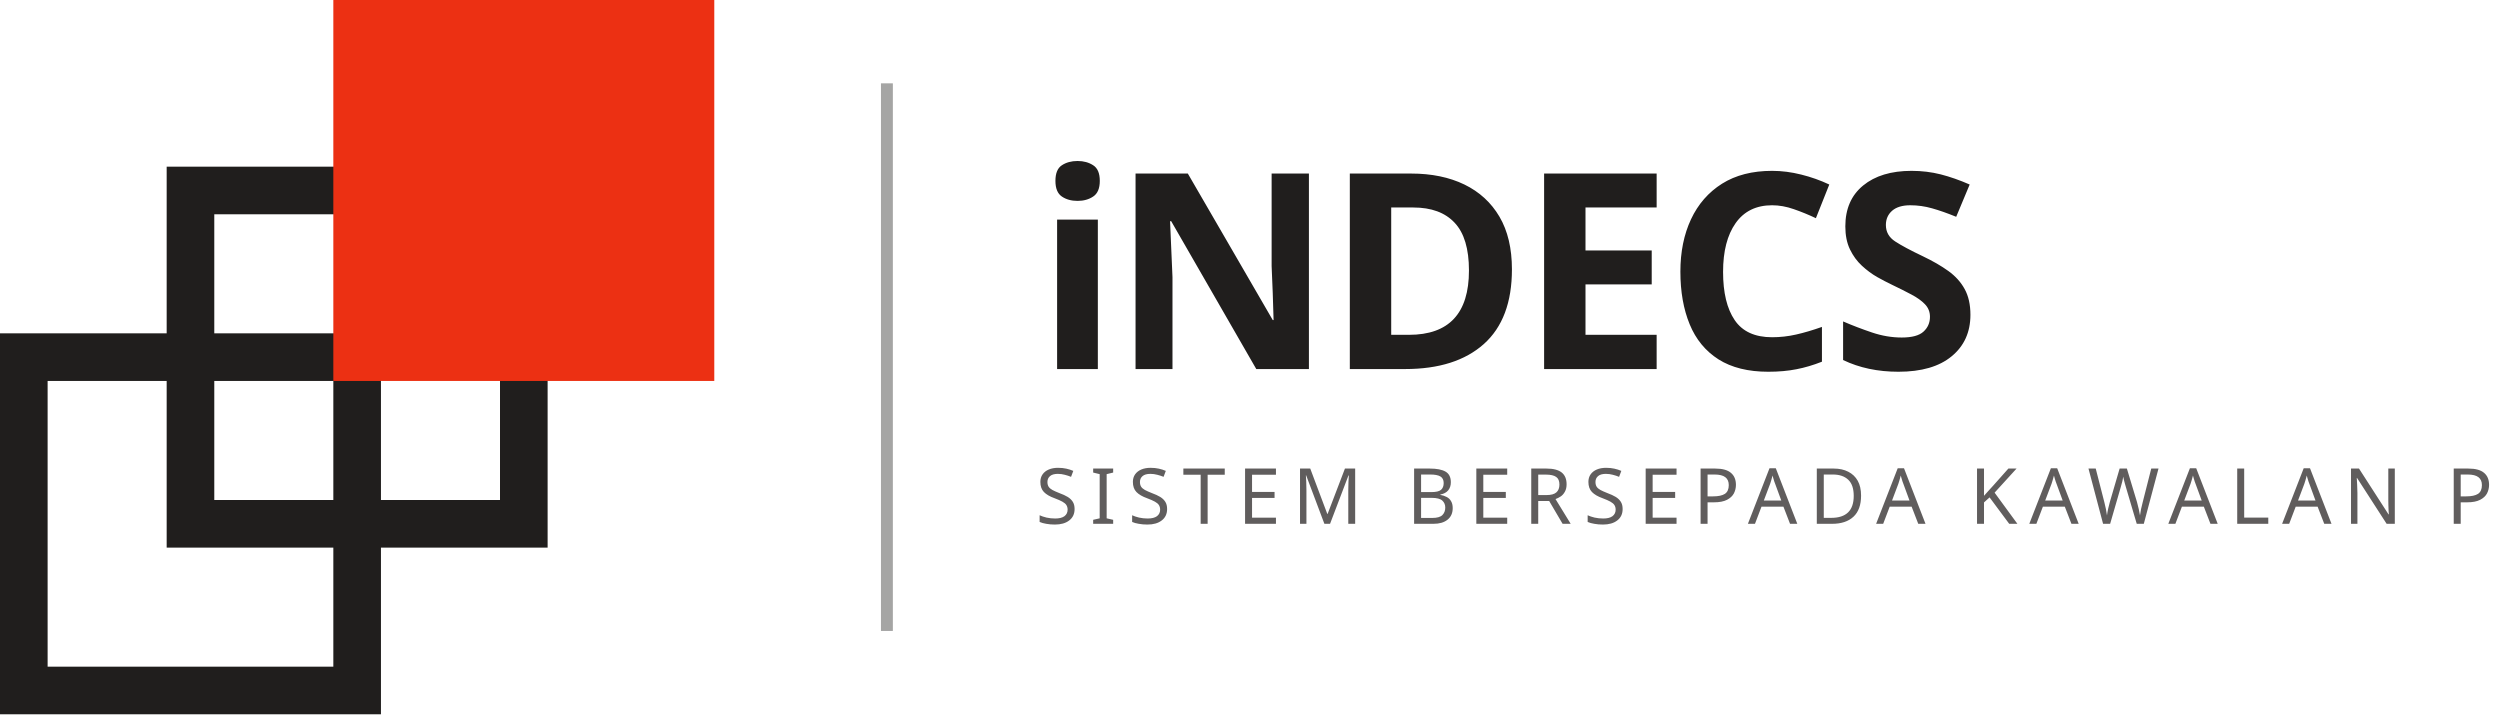
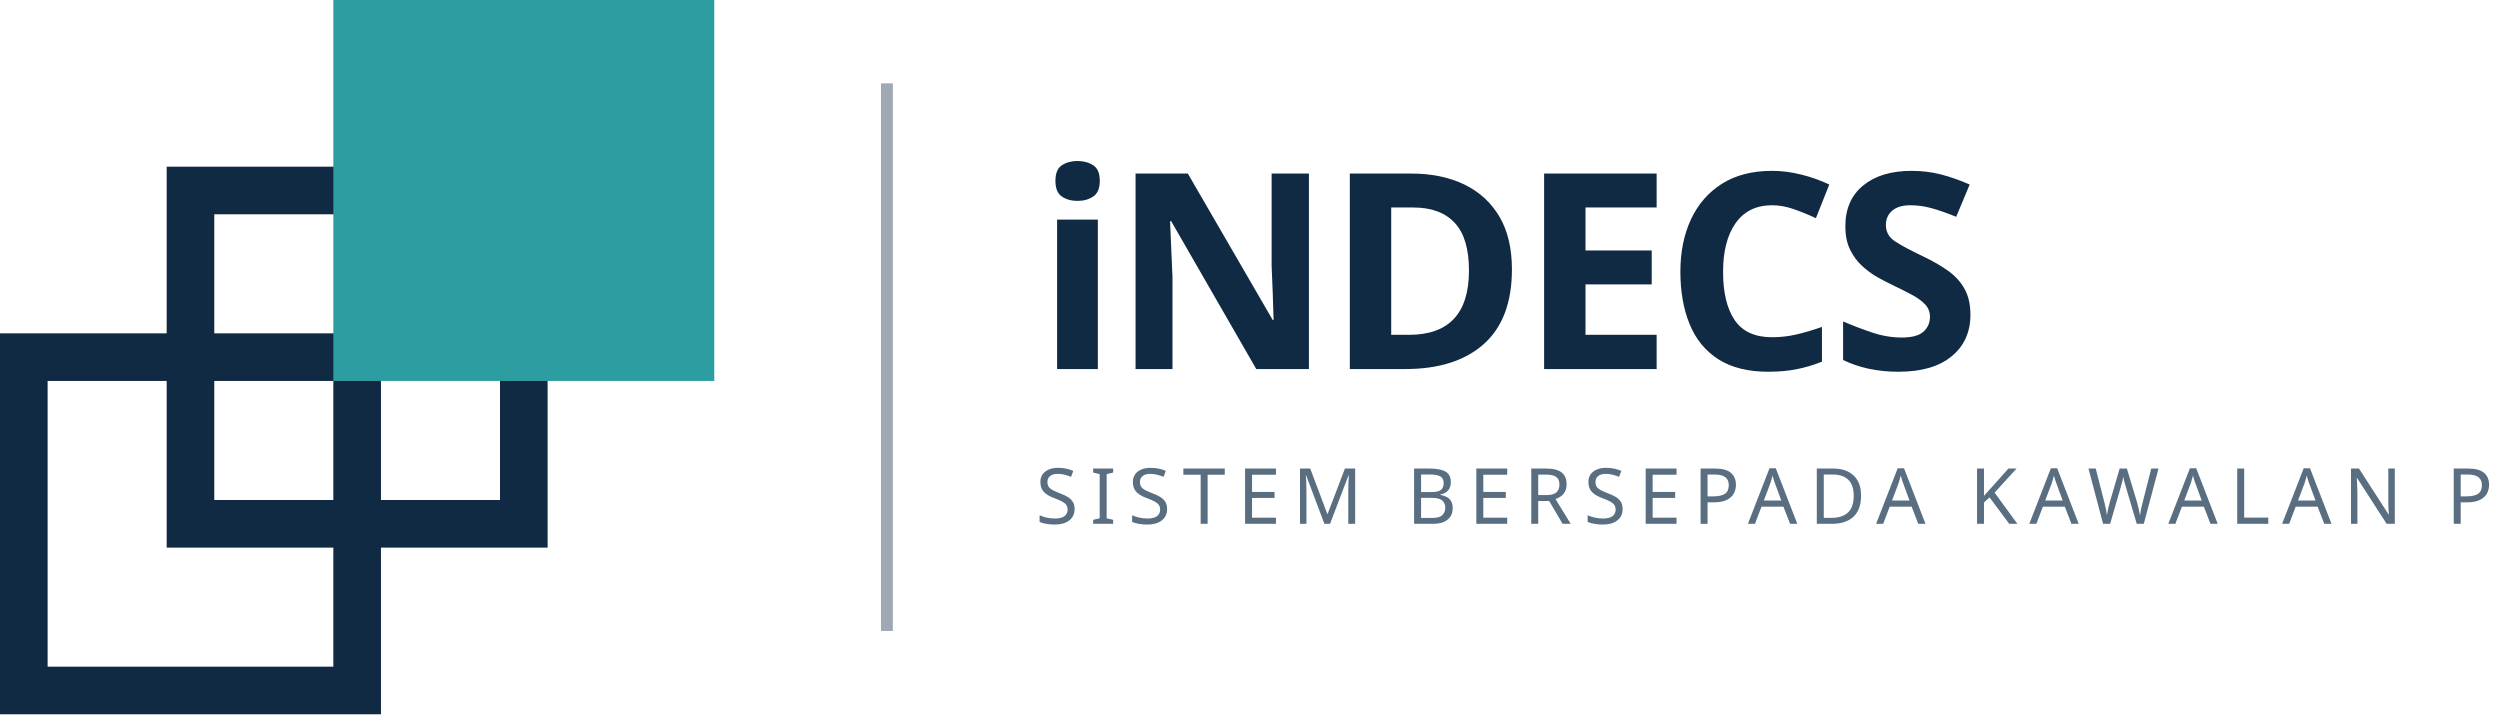
<svg xmlns="http://www.w3.org/2000/svg" viewBox="0 0 420 120" width="420" height="120" fill="none">
-   <rect x="4" y="60" width="56" height="56" stroke="#201e1d" stroke-width="8" />
-   <rect x="32" y="32" width="56" height="56" stroke="#201e1d" stroke-width="8" />
-   <rect x="56" y="0" width="64" height="64" fill="#ec3013" />
-   <rect x="148" y="14" width="2" height="92" fill="#201e1d" fill-opacity="0.4" />
-   <text x="174" y="62" font-family="Archivo, system-ui, sans-serif" font-weight="800" font-size="46" letter-spacing="-1.4" fill="#201e1d">iNDECS</text>
-   <text x="174" y="88" font-family="Archivo, system-ui, sans-serif" font-weight="500" font-size="13" letter-spacing="2" fill="#605d5d">SISTEM BERSEPADA KAWALAN PEMBANGUNAN</text>
+   <rect x="4" y="60" width="56" height="56" stroke="#102a43" stroke-width="8" />
+   <rect x="32" y="32" width="56" height="56" stroke="#102a43" stroke-width="8" />
+   <rect x="56" y="0" width="64" height="64" fill="#2c9da0" />
+   <rect x="148" y="14" width="2" height="92" fill="#102a43" fill-opacity="0.4" />
+   <text x="174" y="62" font-family="Google Sans, Segoe UI, system-ui, sans-serif" font-weight="600" font-size="46" letter-spacing="-1.4" fill="#102a43">iNDECS</text>
+   <text x="174" y="88" font-family="Google Sans, Segoe UI, system-ui, sans-serif" font-weight="500" font-size="13" letter-spacing="2" fill="#596e80">SISTEM BERSEPADA KAWALAN PEMBANGUNAN</text>
</svg>
